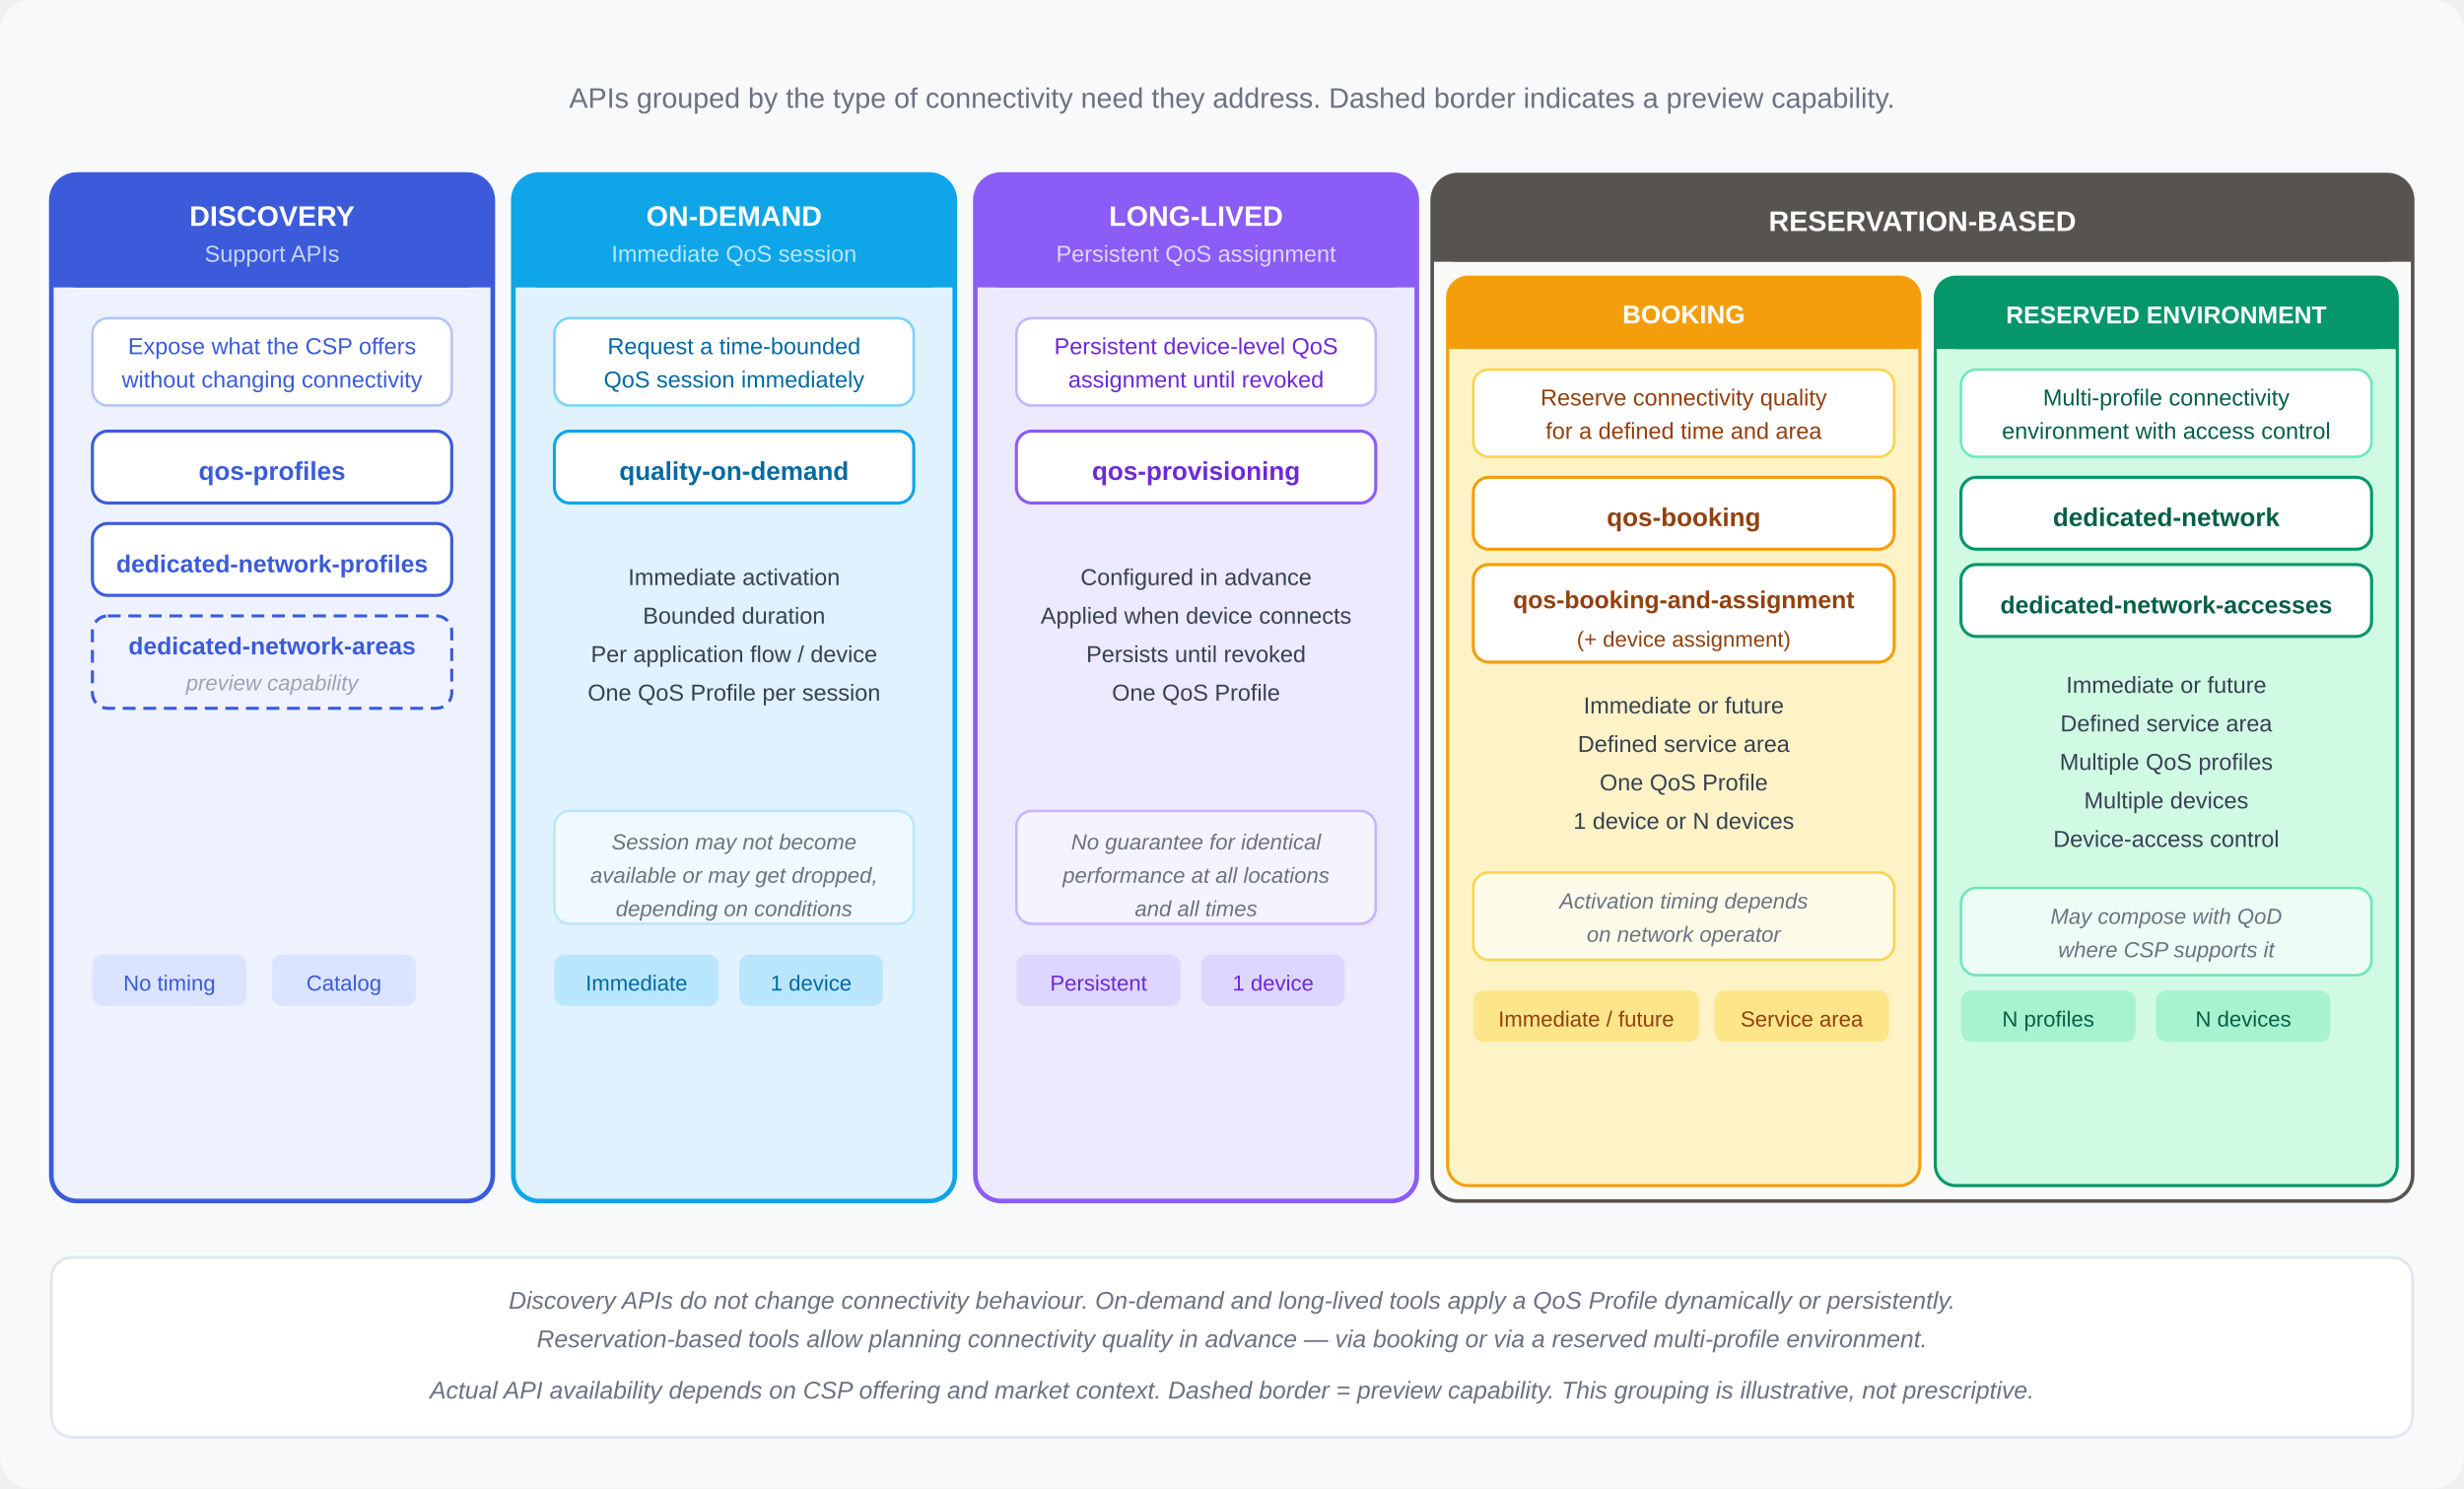
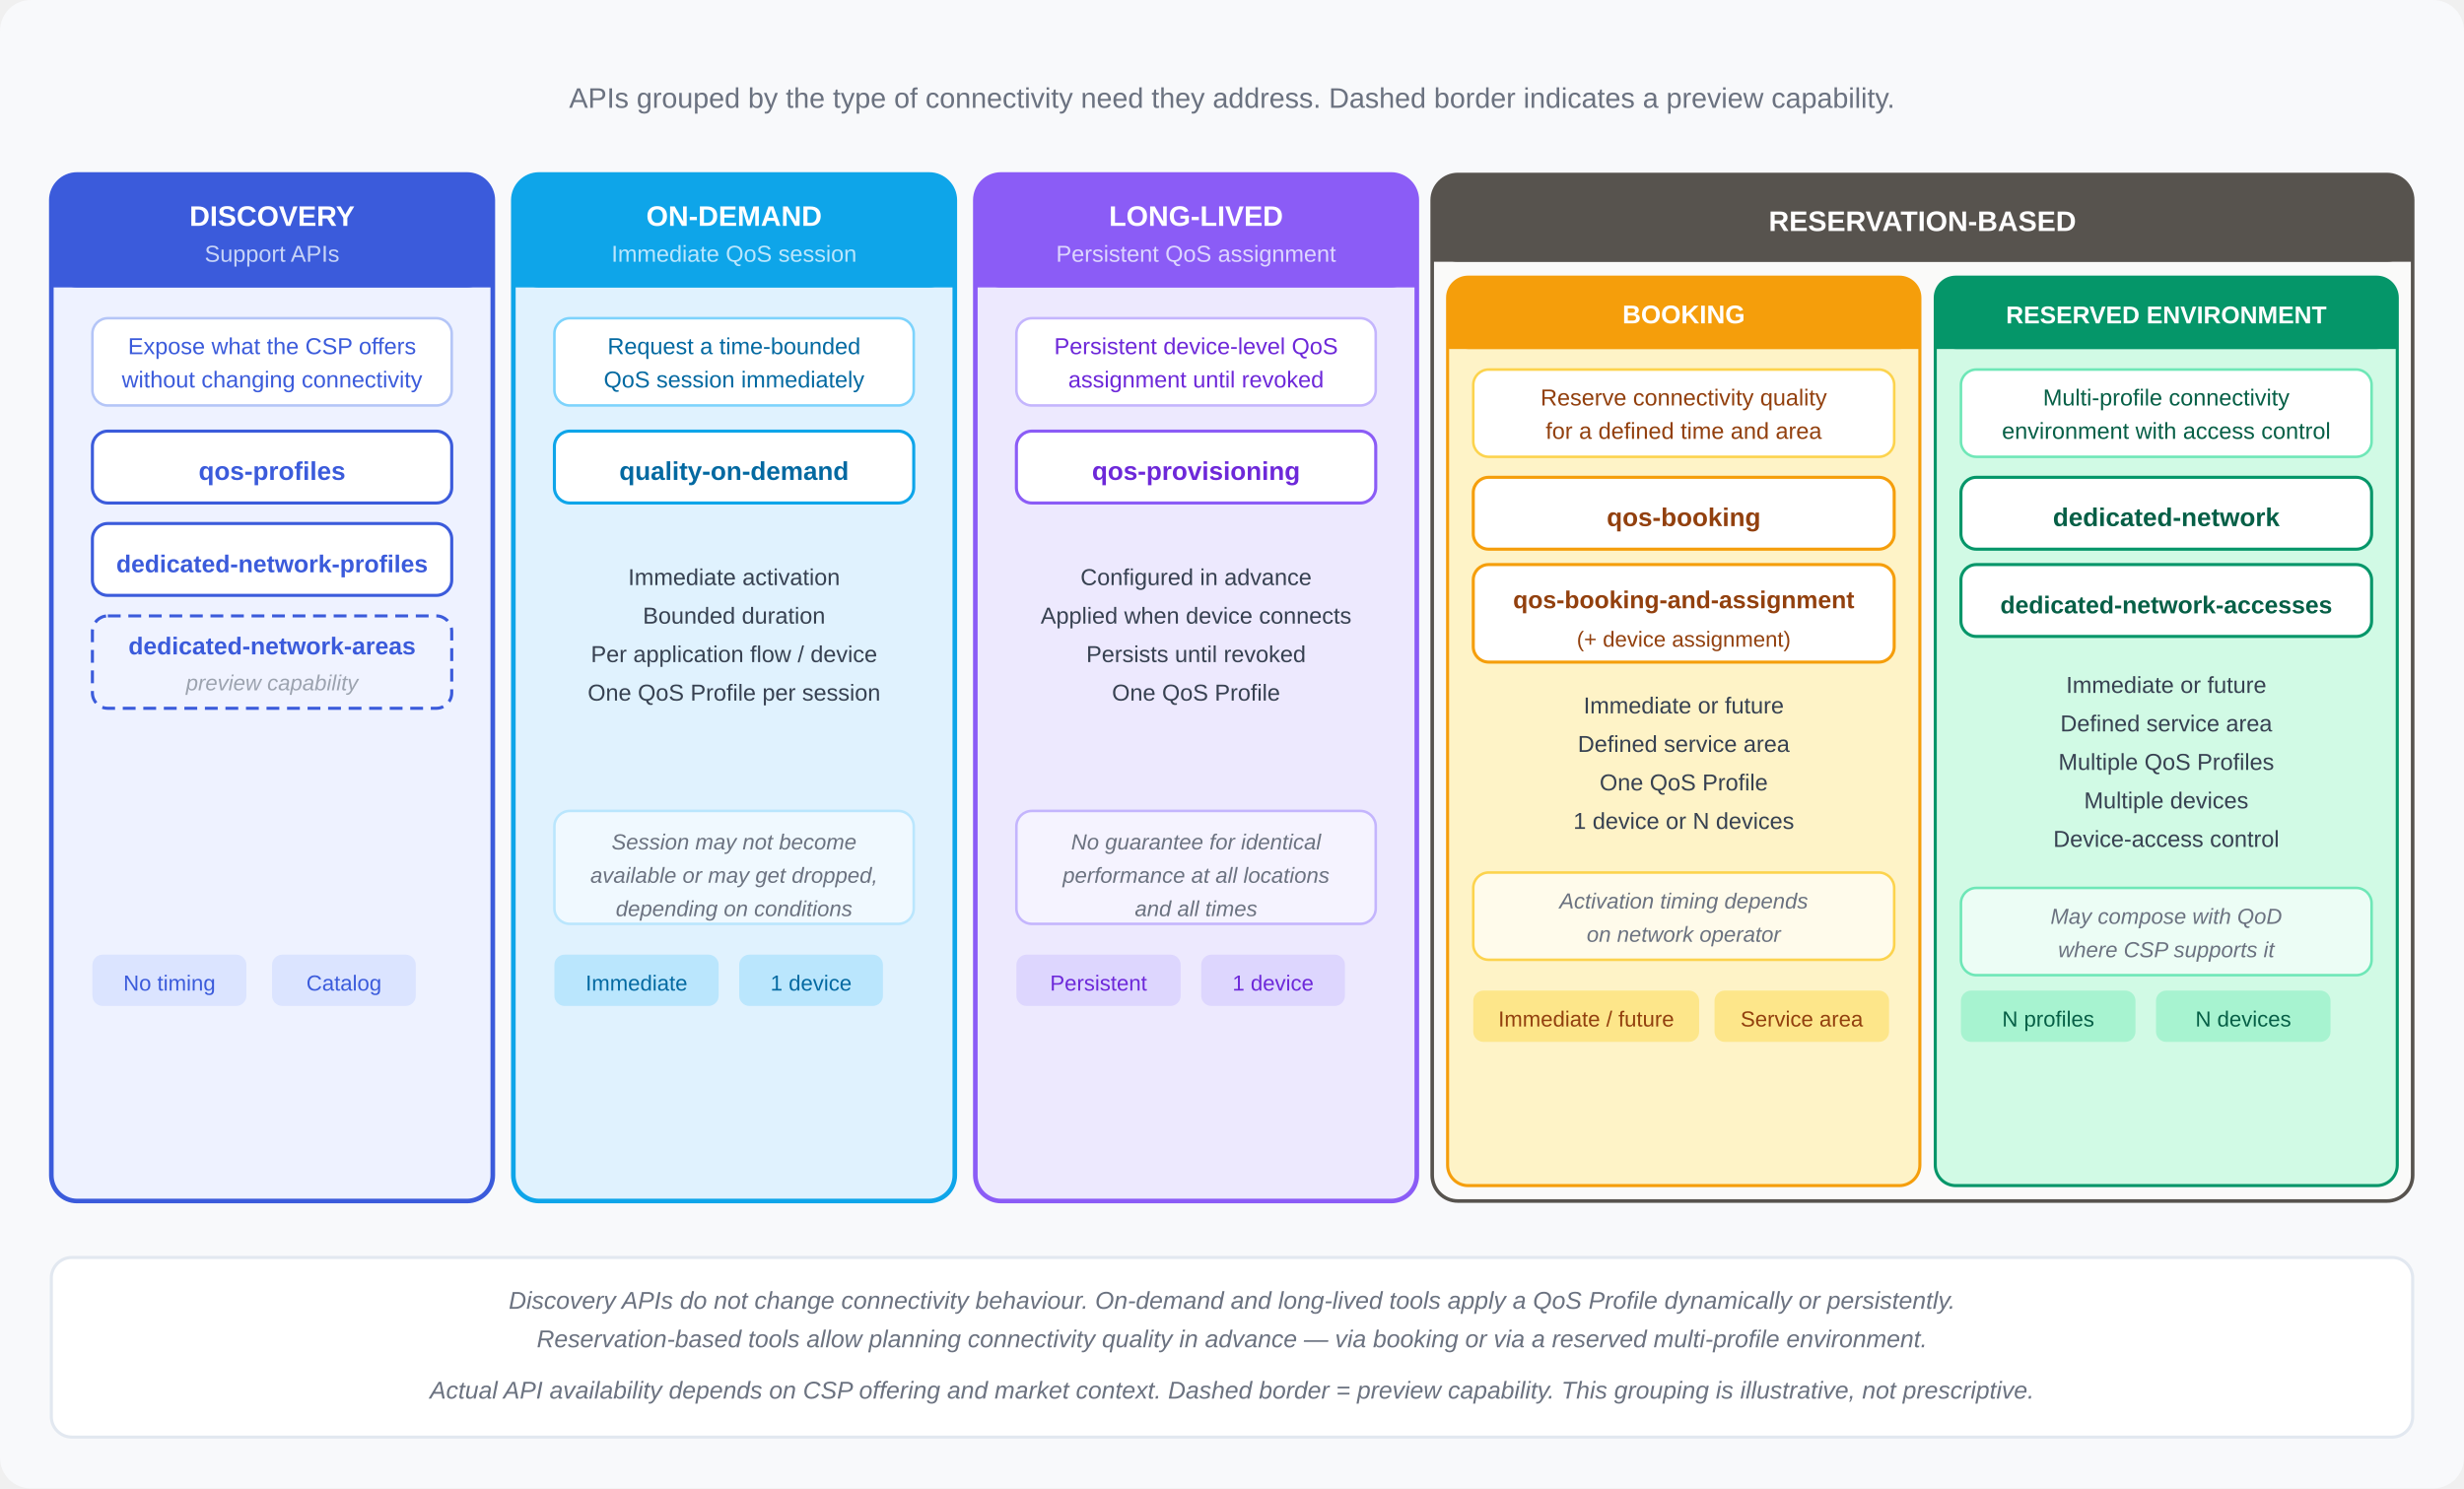
<svg xmlns="http://www.w3.org/2000/svg" viewBox="0 0 960 580" font-family="Segoe UI, Arial, sans-serif">
  <rect width="960" height="580" fill="#f8f9fb" rx="12" />
  <text x="480" y="42" text-anchor="middle" font-size="11" fill="#6b7280">APIs grouped by the type of connectivity need they address. Dashed border indicates a preview capability.</text>
  <rect x="20" y="68" width="172" height="400" rx="10" fill="#eef2ff" stroke="#3b5bdb" stroke-width="1.8" />
  <rect x="20" y="68" width="172" height="44" rx="10" fill="#3b5bdb" />
  <rect x="20" y="98" width="172" height="14" fill="#3b5bdb" />
  <text x="106" y="88" text-anchor="middle" font-size="11" font-weight="700" fill="white">DISCOVERY</text>
  <text x="106" y="102" text-anchor="middle" font-size="9" fill="#c7d4f7">Support APIs</text>
  <rect x="36" y="124" width="140" height="34" rx="6" fill="white" stroke="#b4c5f7" stroke-width="1" />
  <text x="106" y="138" text-anchor="middle" font-size="9" fill="#3b5bdb">Expose what the CSP offers</text>
  <text x="106" y="151" text-anchor="middle" font-size="9" fill="#3b5bdb">without changing connectivity</text>
  <rect x="36" y="168" width="140" height="28" rx="6" fill="white" stroke="#3b5bdb" stroke-width="1.2" />
  <text x="106" y="187" text-anchor="middle" font-size="10" font-weight="600" fill="#3b5bdb">qos-profiles</text>
  <rect x="36" y="204" width="140" height="28" rx="6" fill="white" stroke="#3b5bdb" stroke-width="1.2" />
  <text x="106" y="223" text-anchor="middle" font-size="9.5" font-weight="600" fill="#3b5bdb">dedicated-network-profiles</text>
  <rect x="36" y="240" width="140" height="36" rx="6" fill="#f0f3ff" stroke="#3b5bdb" stroke-width="1.2" stroke-dasharray="5,3" />
  <text x="106" y="255" text-anchor="middle" font-size="9.5" font-weight="600" fill="#3b5bdb">dedicated-network-areas</text>
  <text x="106" y="269" text-anchor="middle" font-size="8.5" fill="#9ca3af" font-style="italic">preview capability</text>
  <rect x="36" y="372" width="60" height="20" rx="4" fill="#dbe4ff" />
  <text x="66" y="386" text-anchor="middle" font-size="8.5" fill="#3b5bdb">No timing</text>
  <rect x="106" y="372" width="56" height="20" rx="4" fill="#dbe4ff" />
  <text x="134" y="386" text-anchor="middle" font-size="8.5" fill="#3b5bdb">Catalog</text>
  <rect x="200" y="68" width="172" height="400" rx="10" fill="#e0f2fe" stroke="#0ea5e9" stroke-width="1.8" />
  <rect x="200" y="68" width="172" height="44" rx="10" fill="#0ea5e9" />
  <rect x="200" y="98" width="172" height="14" fill="#0ea5e9" />
  <text x="286" y="88" text-anchor="middle" font-size="11" font-weight="700" fill="white">ON-DEMAND</text>
  <text x="286" y="102" text-anchor="middle" font-size="9" fill="#bae6fd">Immediate QoS session</text>
  <rect x="216" y="124" width="140" height="34" rx="6" fill="white" stroke="#7dd3fc" stroke-width="1" />
  <text x="286" y="138" text-anchor="middle" font-size="9" fill="#0369a1">Request a time-bounded</text>
  <text x="286" y="151" text-anchor="middle" font-size="9" fill="#0369a1">QoS session immediately</text>
  <rect x="216" y="168" width="140" height="28" rx="6" fill="white" stroke="#0ea5e9" stroke-width="1.2" />
  <text x="286" y="187" text-anchor="middle" font-size="10" font-weight="600" fill="#0369a1">quality-on-demand</text>
  <text x="286" y="228" text-anchor="middle" font-size="9" fill="#374151">Immediate activation</text>
  <text x="286" y="243" text-anchor="middle" font-size="9" fill="#374151">Bounded duration</text>
  <text x="286" y="258" text-anchor="middle" font-size="9" fill="#374151">Per application flow / device</text>
  <text x="286" y="273" text-anchor="middle" font-size="9" fill="#374151">One QoS Profile per session</text>
  <rect x="216" y="316" width="140" height="44" rx="6" fill="#f0f9ff" stroke="#bae6fd" stroke-width="1" />
  <text x="286" y="331" text-anchor="middle" font-size="8.5" fill="#6b7280" font-style="italic">Session may not become</text>
  <text x="286" y="344" text-anchor="middle" font-size="8.5" fill="#6b7280" font-style="italic">available or may get dropped,</text>
  <text x="286" y="357" text-anchor="middle" font-size="8.5" fill="#6b7280" font-style="italic">depending on conditions</text>
  <rect x="216" y="372" width="64" height="20" rx="4" fill="#bae6fd" />
  <text x="248" y="386" text-anchor="middle" font-size="8.5" fill="#0369a1">Immediate</text>
  <rect x="288" y="372" width="56" height="20" rx="4" fill="#bae6fd" />
  <text x="316" y="386" text-anchor="middle" font-size="8.5" fill="#0369a1">1 device</text>
  <rect x="380" y="68" width="172" height="400" rx="10" fill="#ede9fe" stroke="#8b5cf6" stroke-width="1.8" />
  <rect x="380" y="68" width="172" height="44" rx="10" fill="#8b5cf6" />
  <rect x="380" y="98" width="172" height="14" fill="#8b5cf6" />
  <text x="466" y="88" text-anchor="middle" font-size="11" font-weight="700" fill="white">LONG-LIVED</text>
  <text x="466" y="102" text-anchor="middle" font-size="9" fill="#ddd6fe">Persistent QoS assignment</text>
  <rect x="396" y="124" width="140" height="34" rx="6" fill="white" stroke="#c4b5fd" stroke-width="1" />
  <text x="466" y="138" text-anchor="middle" font-size="9" fill="#6d28d9">Persistent device-level QoS</text>
  <text x="466" y="151" text-anchor="middle" font-size="9" fill="#6d28d9">assignment until revoked</text>
  <rect x="396" y="168" width="140" height="28" rx="6" fill="white" stroke="#8b5cf6" stroke-width="1.2" />
  <text x="466" y="187" text-anchor="middle" font-size="10" font-weight="600" fill="#6d28d9">qos-provisioning</text>
  <text x="466" y="228" text-anchor="middle" font-size="9" fill="#374151">Configured in advance</text>
  <text x="466" y="243" text-anchor="middle" font-size="9" fill="#374151">Applied when device connects</text>
  <text x="466" y="258" text-anchor="middle" font-size="9" fill="#374151">Persists until revoked</text>
  <text x="466" y="273" text-anchor="middle" font-size="9" fill="#374151">One QoS Profile</text>
  <rect x="396" y="316" width="140" height="44" rx="6" fill="#f5f3ff" stroke="#c4b5fd" stroke-width="1" />
  <text x="466" y="331" text-anchor="middle" font-size="8.5" fill="#6b7280" font-style="italic">No guarantee for identical</text>
  <text x="466" y="344" text-anchor="middle" font-size="8.5" fill="#6b7280" font-style="italic">performance at all locations</text>
  <text x="466" y="357" text-anchor="middle" font-size="8.5" fill="#6b7280" font-style="italic">and all times</text>
  <rect x="396" y="372" width="64" height="20" rx="4" fill="#ddd6fe" />
  <text x="428" y="386" text-anchor="middle" font-size="8.5" fill="#6d28d9">Persistent</text>
  <rect x="468" y="372" width="56" height="20" rx="4" fill="#ddd6fe" />
  <text x="496" y="386" text-anchor="middle" font-size="8.5" fill="#6d28d9">1 device</text>
  <rect x="558" y="68" width="382" height="400" rx="10" fill="#fafaf9" stroke="#57534e" stroke-width="1.4" />
  <rect x="558" y="68" width="382" height="34" rx="10" fill="#57534e" />
  <rect x="558" y="90" width="382" height="12" fill="#57534e" />
  <text x="749" y="90" text-anchor="middle" font-size="11" font-weight="700" fill="white">RESERVATION-BASED</text>
  <rect x="564" y="108" width="184" height="354" rx="8" fill="#fef3c7" stroke="#f59e0b" stroke-width="1.2" />
  <rect x="564" y="108" width="184" height="28" rx="8" fill="#f59e0b" />
  <rect x="564" y="128" width="184" height="8" fill="#f59e0b" />
  <text x="656" y="126" text-anchor="middle" font-size="10" font-weight="700" fill="white">BOOKING</text>
  <rect x="574" y="144" width="164" height="34" rx="6" fill="white" stroke="#fcd34d" stroke-width="1" />
  <text x="656" y="158" text-anchor="middle" font-size="9" fill="#92400e">Reserve connectivity quality</text>
  <text x="656" y="171" text-anchor="middle" font-size="9" fill="#92400e">for a defined time and area</text>
  <rect x="574" y="186" width="164" height="28" rx="6" fill="white" stroke="#f59e0b" stroke-width="1.2" />
  <text x="656" y="205" text-anchor="middle" font-size="10" font-weight="600" fill="#92400e">qos-booking</text>
  <rect x="574" y="220" width="164" height="38" rx="6" fill="white" stroke="#f59e0b" stroke-width="1.2" />
  <text x="656" y="237" text-anchor="middle" font-size="9.5" font-weight="600" fill="#92400e">qos-booking-and-assignment</text>
  <text x="656" y="252" text-anchor="middle" font-size="8.5" fill="#92400e">(+ device assignment)</text>
  <text x="656" y="278" text-anchor="middle" font-size="9" fill="#374151">Immediate or future</text>
  <text x="656" y="293" text-anchor="middle" font-size="9" fill="#374151">Defined service area</text>
  <text x="656" y="308" text-anchor="middle" font-size="9" fill="#374151">One QoS Profile</text>
  <text x="656" y="323" text-anchor="middle" font-size="9" fill="#374151">1 device or N devices</text>
  <rect x="574" y="340" width="164" height="34" rx="6" fill="#fffbeb" stroke="#fcd34d" stroke-width="1" />
  <text x="656" y="354" text-anchor="middle" font-size="8.5" fill="#6b7280" font-style="italic">Activation timing depends</text>
  <text x="656" y="367" text-anchor="middle" font-size="8.5" fill="#6b7280" font-style="italic">on network operator</text>
  <rect x="574" y="386" width="88" height="20" rx="4" fill="#fde68a" />
  <text x="618" y="400" text-anchor="middle" font-size="8.5" fill="#92400e">Immediate / future</text>
  <rect x="668" y="386" width="68" height="20" rx="4" fill="#fde68a" />
  <text x="702" y="400" text-anchor="middle" font-size="8.5" fill="#92400e">Service area</text>
  <rect x="754" y="108" width="180" height="354" rx="8" fill="#d1fae5" stroke="#059669" stroke-width="1.2" />
  <rect x="754" y="108" width="180" height="28" rx="8" fill="#059669" />
  <rect x="754" y="128" width="180" height="8" fill="#059669" />
  <text x="844" y="126" text-anchor="middle" font-size="9.5" font-weight="700" fill="white">RESERVED ENVIRONMENT</text>
  <rect x="764" y="144" width="160" height="34" rx="6" fill="white" stroke="#6ee7b7" stroke-width="1" />
  <text x="844" y="158" text-anchor="middle" font-size="9" fill="#065f46">Multi-profile connectivity</text>
  <text x="844" y="171" text-anchor="middle" font-size="9" fill="#065f46">environment with access control</text>
  <rect x="764" y="186" width="160" height="28" rx="6" fill="white" stroke="#059669" stroke-width="1.2" />
  <text x="844" y="205" text-anchor="middle" font-size="10" font-weight="600" fill="#065f46">dedicated-network</text>
  <rect x="764" y="220" width="160" height="28" rx="6" fill="white" stroke="#059669" stroke-width="1.2" />
  <text x="844" y="239" text-anchor="middle" font-size="9.5" font-weight="600" fill="#065f46">dedicated-network-accesses</text>
  <text x="844" y="270" text-anchor="middle" font-size="9" fill="#374151">Immediate or future</text>
  <text x="844" y="285" text-anchor="middle" font-size="9" fill="#374151">Defined service area</text>
-   <text x="844" y="300" text-anchor="middle" font-size="9" fill="#374151">Multiple QoS profiles</text>
+   <text x="844" y="300" text-anchor="middle" font-size="9" fill="#374151">Multiple QoS Profiles</text>
  <text x="844" y="315" text-anchor="middle" font-size="9" fill="#374151">Multiple devices</text>
  <text x="844" y="330" text-anchor="middle" font-size="9" fill="#374151">Device-access control</text>
  <rect x="764" y="346" width="160" height="34" rx="6" fill="#ecfdf5" stroke="#6ee7b7" stroke-width="1" />
  <text x="844" y="360" text-anchor="middle" font-size="8.5" fill="#6b7280" font-style="italic">May compose with QoD</text>
  <text x="844" y="373" text-anchor="middle" font-size="8.5" fill="#6b7280" font-style="italic">where CSP supports it</text>
  <rect x="764" y="386" width="68" height="20" rx="4" fill="#a7f3d0" />
  <text x="798" y="400" text-anchor="middle" font-size="8.5" fill="#065f46">N profiles</text>
  <rect x="840" y="386" width="68" height="20" rx="4" fill="#a7f3d0" />
  <text x="874" y="400" text-anchor="middle" font-size="8.5" fill="#065f46">N devices</text>
  <rect x="20" y="490" width="920" height="70" rx="8" fill="white" stroke="#e2e8f0" stroke-width="1.2" />
  <text x="480" y="510" text-anchor="middle" font-size="9.5" fill="#6b7280" font-style="italic">Discovery APIs do not change connectivity behaviour. On-demand and long-lived tools apply a QoS Profile dynamically or persistently.</text>
  <text x="480" y="525" text-anchor="middle" font-size="9.5" fill="#6b7280" font-style="italic">Reservation-based tools allow planning connectivity quality in advance — via booking or via a reserved multi-profile environment.</text>
  <text x="480" y="545" text-anchor="middle" font-size="9.5" fill="#6b7280" font-style="italic">Actual API availability depends on CSP offering and market context. Dashed border = preview capability. This grouping is illustrative, not prescriptive.</text>
</svg>
